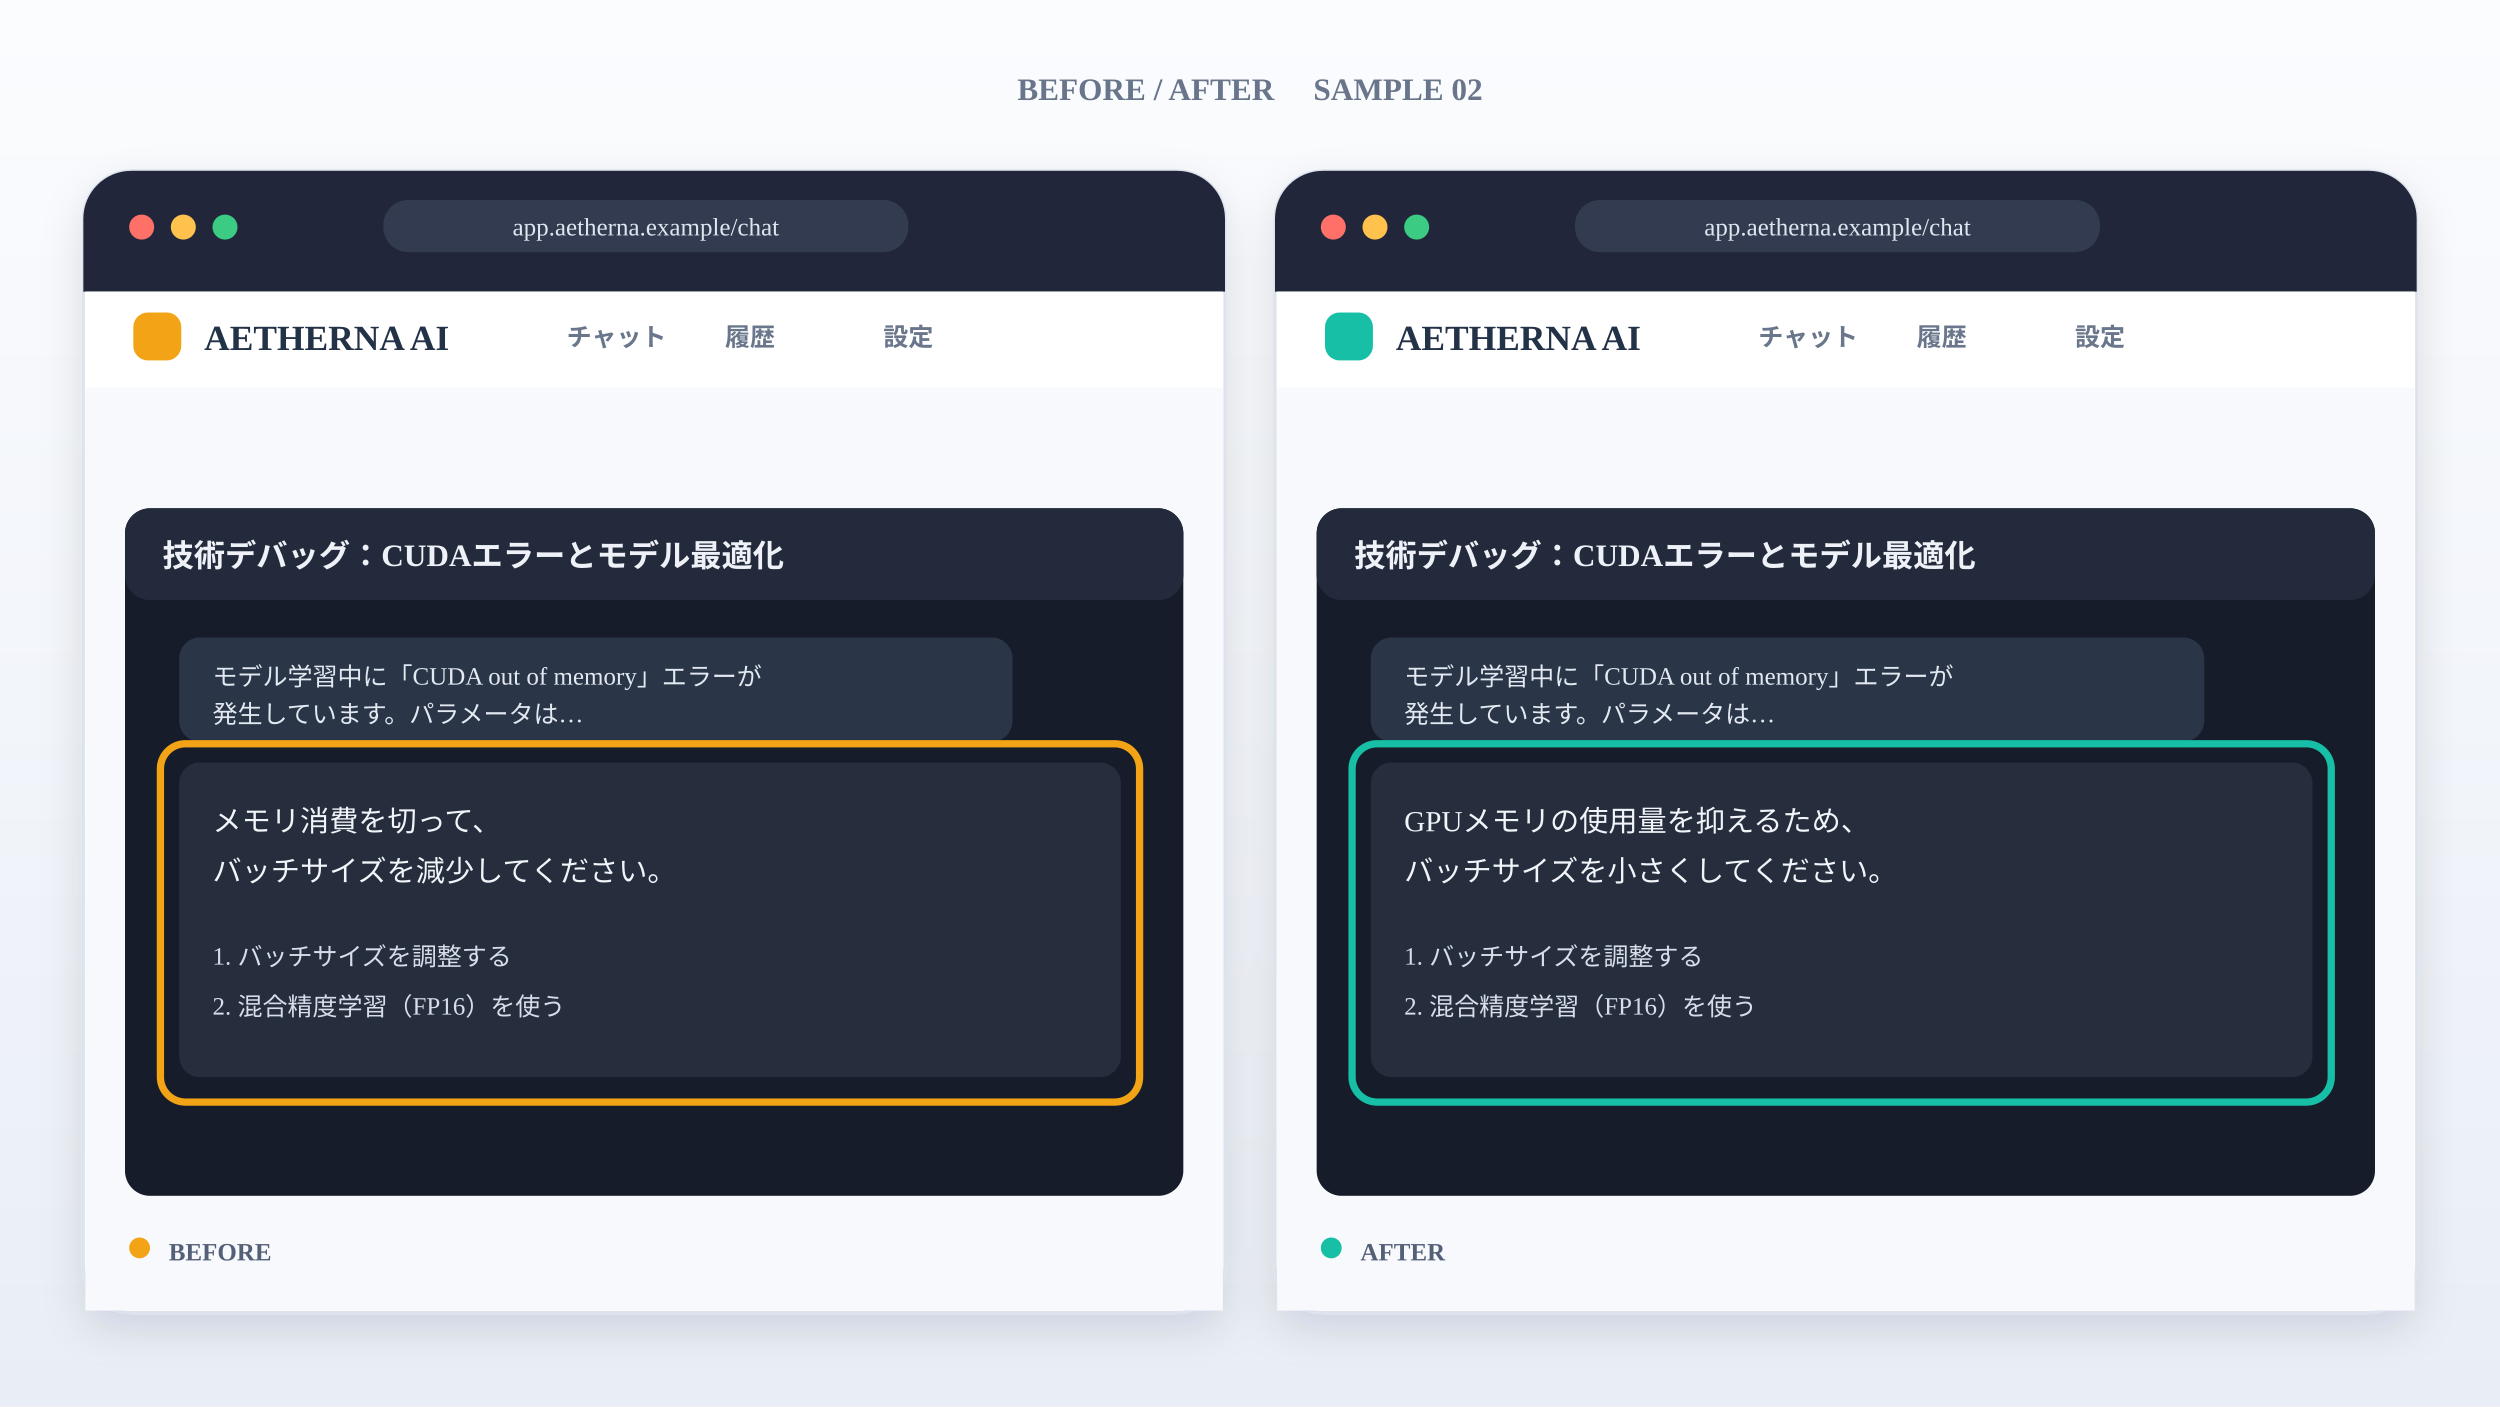
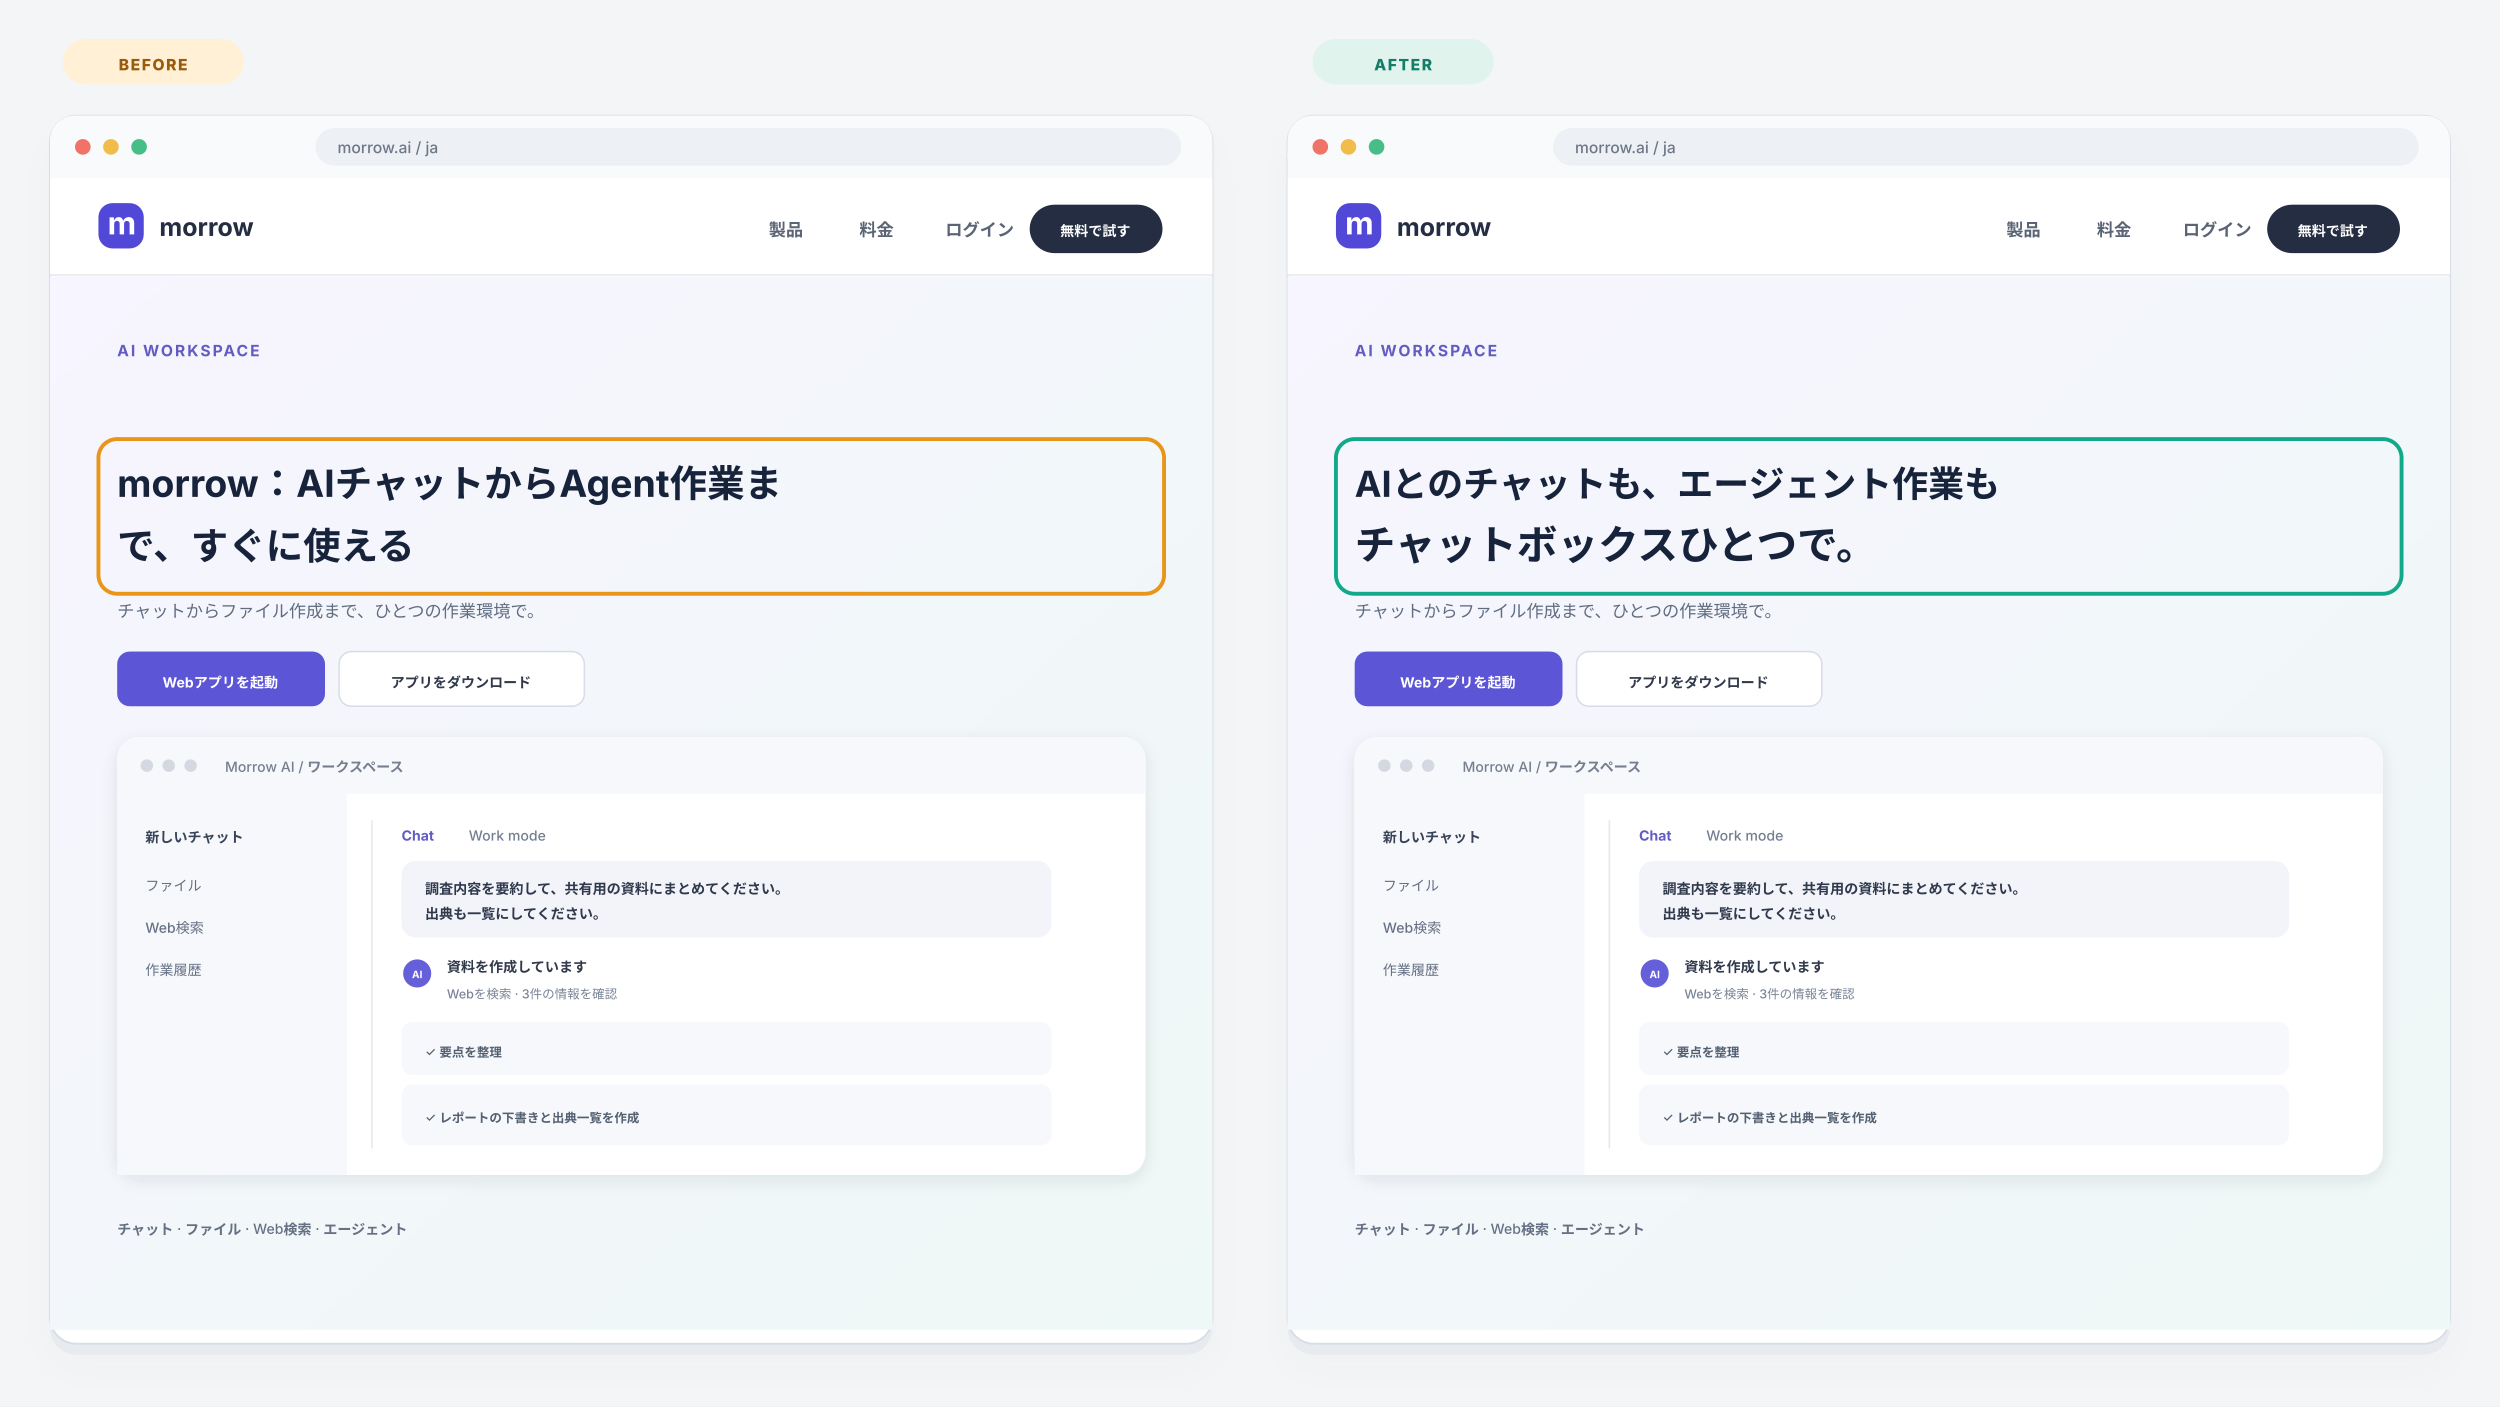
- <svg xmlns="http://www.w3.org/2000/svg" viewBox="0 0 1200 675" width="1200" height="675">
+ <svg xmlns="http://www.w3.org/2000/svg" width="1600" height="900" viewBox="0 0 1600 900">
  <defs>
-     <linearGradient id="bg" x2="0" y2="1">
-       <stop stop-color="#fbfcfe" />
-       <stop offset="1" stop-color="#e9eef6" />
+     <filter id="shadow" x="-10%" y="-10%" width="120%" height="130%">
+       <feDropShadow dx="0" dy="8" stdDeviation="11" flood-color="#1e293b" flood-opacity=".10" />
+     </filter>
+     <filter id="cardShadow" x="-10%" y="-10%" width="120%" height="130%">
+       <feDropShadow dx="0" dy="3" stdDeviation="5" flood-color="#1e293b" flood-opacity=".10" />
+     </filter>
+     <linearGradient id="photo" x1="0" y1="0" x2="1" y2="1">
+       <stop stop-color="#ead8c6" />
+       <stop offset=".48" stop-color="#b8cad0" />
+       <stop offset="1" stop-color="#5a737c" />
    </linearGradient>
-     <filter id="shadow" x="-10%" y="-10%" width="120%" height="130%">
-       <feDropShadow dx="0" dy="8" stdDeviation="10" flood-color="#17243a" flood-opacity=".12" />
-     </filter>
+     <linearGradient id="hero" x1="0" y1="0" x2="1" y2="1">
+       <stop stop-color="#f7f5ff" />
+       <stop offset="1" stop-color="#eef8f6" />
+     </linearGradient>
  </defs>
-   <rect width="1200" height="675" fill="url(#bg)" />
-   <text x="600" y="48" font-size="15" font-weight="750" text-anchor="middle" fill="#68758a">BEFORE / AFTER　 SAMPLE 02</text>
-   <g filter="url(#shadow)">
-     <g>
-       <rect x="40" y="82" width="548" height="548" rx="23" fill="#fff" stroke="#dce3ed" stroke-width="1.5" />
-       <path d="M63 82h502a23 23 0 0 1 23 23v35H40V105a23 23 0 0 1 23-23z" fill="#20283a" />
-       <circle cx="68" cy="109" r="6" fill="#ff7167" />
-       <circle cx="88" cy="109" r="6" fill="#ffc24d" />
-       <circle cx="108" cy="109" r="6" fill="#3acb83" />
-       <rect x="184" y="96" width="252" height="25" rx="12" fill="#323b50" />
-       <text x="310" y="113" font-size="12" font-weight="500" text-anchor="middle" fill="#e0e6ef">app.aetherna.example/chat</text>
-       <rect x="41" y="140" width="546" height="46" fill="#fff" />
-       <rect x="64" y="150" width="23" height="23" rx="7" fill="#F2A313" stroke="none" stroke-width="1" />
-       <text x="98" y="168" font-size="17" font-weight="750" text-anchor="start" fill="#243047">AETHERNA AI</text>
-       <text x="272" y="166" font-size="12" font-weight="550" text-anchor="start" fill="#69768b">チャット</text>
-       <text x="348" y="166" font-size="12" font-weight="550" text-anchor="start" fill="#69768b">履歴</text>
-       <text x="424" y="166" font-size="12" font-weight="550" text-anchor="start" fill="#69768b">設定</text>
-       <rect x="41" y="186" width="546" height="443" fill="#f8f9fc" />
-       <rect x="60" y="244" width="508" height="330" rx="12" fill="#171d29" stroke="none" stroke-width="1" />
-       <rect x="60" y="244" width="508" height="44" rx="12" fill="#242c3b" stroke="none" stroke-width="1" />
-       <text x="78" y="272" font-size="15" font-weight="700" text-anchor="start" fill="#eef2f8">技術デバッグ：CUDAエラーとモデル最適化</text>
-       <rect x="86" y="306" width="400" height="50" rx="10" fill="#2b3546" stroke="none" stroke-width="1" />
-       <text x="102" y="329" font-size="12" font-weight="500" text-anchor="start" fill="#e3e9f2">モデル学習中に「CUDA out of memory」エラーが</text>
-       <text x="102" y="347" font-size="12" font-weight="500" text-anchor="start" fill="#e3e9f2">発生しています。パラメータは…</text>
-       <rect x="86" y="366" width="452" height="151" rx="10" fill="#252e3d" stroke="none" stroke-width="1" />
-       <text x="102" y="399" font-size="14" font-weight="500" text-anchor="start" fill="#f1f4f9">メモリ消費を切って、</text>
-       <text x="102" y="423" font-size="14" font-weight="500" text-anchor="start" fill="#f1f4f9">バッチサイズを減少してください。</text>
-       <text x="102" y="463" font-size="12" font-weight="500" text-anchor="start" fill="#d7deea">1. バッチサイズを調整する</text>
-       <text x="102" y="487" font-size="12" font-weight="500" text-anchor="start" fill="#d7deea">2. 混合精度学習（FP16）を使う</text>
-       <rect x="77" y="357" width="470" height="172" rx="12" fill="none" stroke="#F2A313" stroke-width="3.5" />
-       <rect x="62" y="594" width="10" height="10" rx="5" fill="#F2A313" />
-       <text x="81" y="605" font-size="12" font-weight="750" text-anchor="start" fill="#526078">BEFORE</text>
-     </g>
-     <g>
-       <rect x="612" y="82" width="548" height="548" rx="23" fill="#fff" stroke="#dce3ed" stroke-width="1.5" />
-       <path d="M635 82h502a23 23 0 0 1 23 23v35H612V105a23 23 0 0 1 23-23z" fill="#20283a" />
-       <circle cx="640" cy="109" r="6" fill="#ff7167" />
-       <circle cx="660" cy="109" r="6" fill="#ffc24d" />
-       <circle cx="680" cy="109" r="6" fill="#3acb83" />
-       <rect x="756" y="96" width="252" height="25" rx="12" fill="#323b50" />
-       <text x="882" y="113" font-size="12" font-weight="500" text-anchor="middle" fill="#e0e6ef">app.aetherna.example/chat</text>
-       <rect x="613" y="140" width="546" height="46" fill="#fff" />
-       <rect x="636" y="150" width="23" height="23" rx="7" fill="#13BFA5" stroke="none" stroke-width="1" />
-       <text x="670" y="168" font-size="17" font-weight="750" text-anchor="start" fill="#243047">AETHERNA AI</text>
-       <text x="844" y="166" font-size="12" font-weight="550" text-anchor="start" fill="#69768b">チャット</text>
-       <text x="920" y="166" font-size="12" font-weight="550" text-anchor="start" fill="#69768b">履歴</text>
-       <text x="996" y="166" font-size="12" font-weight="550" text-anchor="start" fill="#69768b">設定</text>
-       <rect x="613" y="186" width="546" height="443" fill="#f8f9fc" />
-       <rect x="632" y="244" width="508" height="330" rx="12" fill="#171d29" stroke="none" stroke-width="1" />
-       <rect x="632" y="244" width="508" height="44" rx="12" fill="#242c3b" stroke="none" stroke-width="1" />
-       <text x="650" y="272" font-size="15" font-weight="700" text-anchor="start" fill="#eef2f8">技術デバッグ：CUDAエラーとモデル最適化</text>
-       <rect x="658" y="306" width="400" height="50" rx="10" fill="#2b3546" stroke="none" stroke-width="1" />
-       <text x="674" y="329" font-size="12" font-weight="500" text-anchor="start" fill="#e3e9f2">モデル学習中に「CUDA out of memory」エラーが</text>
-       <text x="674" y="347" font-size="12" font-weight="500" text-anchor="start" fill="#e3e9f2">発生しています。パラメータは…</text>
-       <rect x="658" y="366" width="452" height="151" rx="10" fill="#252e3d" stroke="none" stroke-width="1" />
-       <text x="674" y="399" font-size="14" font-weight="500" text-anchor="start" fill="#f1f4f9">GPUメモリの使用量を抑えるため、</text>
-       <text x="674" y="423" font-size="14" font-weight="500" text-anchor="start" fill="#f1f4f9">バッチサイズを小さくしてください。</text>
-       <text x="674" y="463" font-size="12" font-weight="500" text-anchor="start" fill="#d7deea">1. バッチサイズを調整する</text>
-       <text x="674" y="487" font-size="12" font-weight="500" text-anchor="start" fill="#d7deea">2. 混合精度学習（FP16）を使う</text>
-       <rect x="649" y="357" width="470" height="172" rx="12" fill="none" stroke="#13BFA5" stroke-width="3.5" />
-       <rect x="634" y="594" width="10" height="10" rx="5" fill="#13BFA5" />
-       <text x="653" y="605" font-size="12" font-weight="750" text-anchor="start" fill="#526078">AFTER</text>
-     </g>
-   </g>
+   <rect width="1600" height="900" fill="#f4f5f7" />
+   <rect x="40" y="25" width="116" height="29" rx="15" fill="#fff0d6" />
+   <text x="98" y="45" font-family="Inter, 'Noto Sans JP', 'Yu Gothic', Meiryo, sans-serif" font-size="10" font-weight="800" text-anchor="middle" fill="#9a5b0c" letter-spacing="1">BEFORE</text>
+   <rect x="840" y="25" width="116" height="29" rx="15" fill="#e1f3ed" />
+   <text x="898" y="45" font-family="Inter, 'Noto Sans JP', 'Yu Gothic', Meiryo, sans-serif" font-size="10" font-weight="800" text-anchor="middle" fill="#147d68" letter-spacing="1">AFTER</text>
+   <rect x="32" y="81" width="744" height="786" rx="17" fill="#bbc3cf" opacity=".22" filter="url(#shadow)" />
+   <rect x="32" y="74" width="744" height="786" rx="17" fill="#fff" stroke="#d8dde5" stroke-width="1.2" />
+   <rect x="32" y="74" width="744" height="40" rx="16" fill="#f9fafb" />
+   <rect x="32" y="98" width="744" height="16" rx="0" fill="#f9fafb" />
+   <circle cx="53" cy="94" r="5" fill="#f07368" />
+   <circle cx="71" cy="94" r="5" fill="#f0bc4a" />
+   <circle cx="89" cy="94" r="5" fill="#47bd88" />
+   <rect x="202" y="82" width="554" height="24" rx="12" fill="#edf0f4" />
+   <text x="216" y="98" font-family="Inter, 'Noto Sans JP', 'Yu Gothic', Meiryo, sans-serif" font-size="10" font-weight="500" text-anchor="start" fill="#6d7786">morrow.ai / ja</text>
+   <rect x="32" y="114" width="744" height="62" rx="0" fill="#fff" />
+   <line x1="32" y1="176" x2="776" y2="176" stroke="#e5e8ed" stroke-width="1" />
+   <rect x="63" y="130" width="29" height="29" rx="9" fill="#5148d8" />
+   <text x="78" y="150" font-family="Inter, 'Noto Sans JP', 'Yu Gothic', Meiryo, sans-serif" font-size="20" font-weight="750" text-anchor="middle" fill="#fff">m</text>
+   <text x="102" y="151" font-family="Inter, 'Noto Sans JP', 'Yu Gothic', Meiryo, sans-serif" font-size="16" font-weight="730" text-anchor="start" fill="#242d42">morrow</text>
+   <text x="492" y="151" font-family="Inter, 'Noto Sans JP', 'Yu Gothic', Meiryo, sans-serif" font-size="11" font-weight="550" text-anchor="start" fill="#5a6475">製品</text>
+   <text x="550" y="151" font-family="Inter, 'Noto Sans JP', 'Yu Gothic', Meiryo, sans-serif" font-size="11" font-weight="550" text-anchor="start" fill="#5a6475">料金</text>
+   <text x="605" y="151" font-family="Inter, 'Noto Sans JP', 'Yu Gothic', Meiryo, sans-serif" font-size="11" font-weight="550" text-anchor="start" fill="#5a6475">ログイン</text>
+   <rect x="659" y="131" width="85" height="31" rx="16" fill="#242d42" />
+   <text x="701" y="151" font-family="Inter, 'Noto Sans JP', 'Yu Gothic', Meiryo, sans-serif" font-size="9" font-weight="650" text-anchor="middle" fill="#fff">無料で試す</text>
+   <rect x="32" y="177" width="744" height="674" rx="0" fill="url(#hero)" />
+   <text x="75" y="228" font-family="Inter, 'Noto Sans JP', 'Yu Gothic', Meiryo, sans-serif" font-size="10" font-weight="750" text-anchor="start" fill="#625cc2" letter-spacing="1.3">AI WORKSPACE</text>
+   <rect x="63" y="281" width="682" height="99" rx="12" fill="none" stroke="#e89519" stroke-width="2.5" />
+   <text x="75" y="318" font-family="Inter, 'Noto Sans JP', 'Yu Gothic', Meiryo, sans-serif" font-size="24" font-weight="720" text-anchor="start" fill="#17233a">morrow：AIチャットからAgent作業ま</text>
+   <text x="75" y="358" font-family="Inter, 'Noto Sans JP', 'Yu Gothic', Meiryo, sans-serif" font-size="24" font-weight="720" text-anchor="start" fill="#17233a">で、すぐに使える</text>
+   <text x="75" y="395" font-family="Inter, 'Noto Sans JP', 'Yu Gothic', Meiryo, sans-serif" font-size="11" font-weight="500" text-anchor="start" fill="#606c80">チャットからファイル作成まで、ひとつの作業環境で。</text>
+   <rect x="75" y="417" width="133" height="35" rx="8" fill="#5c55d6" />
+   <text x="141" y="440" font-family="Inter, 'Noto Sans JP', 'Yu Gothic', Meiryo, sans-serif" font-size="9" font-weight="650" text-anchor="middle" fill="#fff">Webアプリを起動</text>
+   <rect x="217" y="417" width="157" height="35" rx="8" fill="#fff" stroke="#d9dce8" />
+   <text x="295" y="440" font-family="Inter, 'Noto Sans JP', 'Yu Gothic', Meiryo, sans-serif" font-size="9" font-weight="600" text-anchor="middle" fill="#31394b">アプリをダウンロード</text>
+   <rect x="75" y="472" width="658" height="280" rx="14" fill="#fff" filter="url(#cardShadow)" />
+   <rect x="75" y="472" width="658" height="36" rx="14" fill="#f7f8fb" />
+   <rect x="75" y="492" width="658" height="16" rx="0" fill="#f7f8fb" />
+   <circle cx="94" cy="490" r="4" fill="#d4d8e0" />
+   <circle cx="108" cy="490" r="4" fill="#d4d8e0" />
+   <circle cx="122" cy="490" r="4" fill="#d4d8e0" />
+   <text x="144" y="494" font-family="Inter, 'Noto Sans JP', 'Yu Gothic', Meiryo, sans-serif" font-size="9" font-weight="550" text-anchor="start" fill="#747e8f">Morrow AI  /  ワークスペース</text>
+   <rect x="75" y="508" width="147" height="244" rx="0" fill="#f7f8fb" />
+   <text x="93" y="539" font-family="Inter, 'Noto Sans JP', 'Yu Gothic', Meiryo, sans-serif" font-size="9" font-weight="600" text-anchor="start" fill="#394459">新しいチャット</text>
+   <text x="93" y="570" font-family="Inter, 'Noto Sans JP', 'Yu Gothic', Meiryo, sans-serif" font-size="9" font-weight="500" text-anchor="start" fill="#657084">ファイル</text>
+   <text x="93" y="597" font-family="Inter, 'Noto Sans JP', 'Yu Gothic', Meiryo, sans-serif" font-size="9" font-weight="500" text-anchor="start" fill="#657084">Web検索</text>
+   <text x="93" y="624" font-family="Inter, 'Noto Sans JP', 'Yu Gothic', Meiryo, sans-serif" font-size="9" font-weight="500" text-anchor="start" fill="#657084">作業履歴</text>
+   <line x1="238" y1="525" x2="238" y2="735" stroke="#e5e8ed" stroke-width="1" />
+   <text x="257" y="538" font-family="Inter, 'Noto Sans JP', 'Yu Gothic', Meiryo, sans-serif" font-size="9" font-weight="650" text-anchor="start" fill="#625cc2">Chat</text>
+   <text x="300" y="538" font-family="Inter, 'Noto Sans JP', 'Yu Gothic', Meiryo, sans-serif" font-size="9" font-weight="550" text-anchor="start" fill="#727d90">Work mode</text>
+   <rect x="257" y="551" width="416" height="49" rx="9" fill="#f2f4fa" />
+   <text x="272" y="572" font-family="Inter, 'Noto Sans JP', 'Yu Gothic', Meiryo, sans-serif" font-size="9" font-weight="550" text-anchor="start" fill="#30394c">調査内容を要約して、共有用の資料にまとめてください。</text>
+   <text x="272" y="588" font-family="Inter, 'Noto Sans JP', 'Yu Gothic', Meiryo, sans-serif" font-size="9" font-weight="550" text-anchor="start" fill="#30394c">出典も一覧にしてください。</text>
+   <circle cx="267" cy="623" r="9" fill="#655fda" />
+   <text x="267" y="626" font-family="Inter, 'Noto Sans JP', 'Yu Gothic', Meiryo, sans-serif" font-size="6.5" font-weight="700" text-anchor="middle" fill="#fff">AI</text>
+   <text x="286" y="622" font-family="Inter, 'Noto Sans JP', 'Yu Gothic', Meiryo, sans-serif" font-size="9" font-weight="650" text-anchor="start" fill="#31394c">資料を作成しています</text>
+   <text x="286" y="639" font-family="Inter, 'Noto Sans JP', 'Yu Gothic', Meiryo, sans-serif" font-size="8" font-weight="500" text-anchor="start" fill="#798396">Webを検索  ·  3件の情報を確認</text>
+   <rect x="257" y="654" width="416" height="34" rx="7" fill="#f7f8fb" />
+   <text x="272" y="676" font-family="Inter, 'Noto Sans JP', 'Yu Gothic', Meiryo, sans-serif" font-size="8" font-weight="550" text-anchor="start" fill="#526071">✓  要点を整理</text>
+   <rect x="257" y="694" width="416" height="39" rx="7" fill="#f7f8fb" />
+   <text x="272" y="718" font-family="Inter, 'Noto Sans JP', 'Yu Gothic', Meiryo, sans-serif" font-size="8" font-weight="550" text-anchor="start" fill="#526071">✓  レポートの下書きと出典一覧を作成</text>
+   <text x="75" y="790" font-family="Inter, 'Noto Sans JP', 'Yu Gothic', Meiryo, sans-serif" font-size="9" font-weight="550" text-anchor="start" fill="#657084">チャット  ·  ファイル  ·  Web検索  ·  エージェント</text>
+   <rect x="824" y="81" width="744" height="786" rx="17" fill="#bbc3cf" opacity=".22" filter="url(#shadow)" />
+   <rect x="824" y="74" width="744" height="786" rx="17" fill="#fff" stroke="#d8dde5" stroke-width="1.2" />
+   <rect x="824" y="74" width="744" height="40" rx="16" fill="#f9fafb" />
+   <rect x="824" y="98" width="744" height="16" rx="0" fill="#f9fafb" />
+   <circle cx="845" cy="94" r="5" fill="#f07368" />
+   <circle cx="863" cy="94" r="5" fill="#f0bc4a" />
+   <circle cx="881" cy="94" r="5" fill="#47bd88" />
+   <rect x="994" y="82" width="554" height="24" rx="12" fill="#edf0f4" />
+   <text x="1008" y="98" font-family="Inter, 'Noto Sans JP', 'Yu Gothic', Meiryo, sans-serif" font-size="10" font-weight="500" text-anchor="start" fill="#6d7786">morrow.ai / ja</text>
+   <rect x="824" y="114" width="744" height="62" rx="0" fill="#fff" />
+   <line x1="824" y1="176" x2="1568" y2="176" stroke="#e5e8ed" stroke-width="1" />
+   <rect x="855" y="130" width="29" height="29" rx="9" fill="#5148d8" />
+   <text x="870" y="150" font-family="Inter, 'Noto Sans JP', 'Yu Gothic', Meiryo, sans-serif" font-size="20" font-weight="750" text-anchor="middle" fill="#fff">m</text>
+   <text x="894" y="151" font-family="Inter, 'Noto Sans JP', 'Yu Gothic', Meiryo, sans-serif" font-size="16" font-weight="730" text-anchor="start" fill="#242d42">morrow</text>
+   <text x="1284" y="151" font-family="Inter, 'Noto Sans JP', 'Yu Gothic', Meiryo, sans-serif" font-size="11" font-weight="550" text-anchor="start" fill="#5a6475">製品</text>
+   <text x="1342" y="151" font-family="Inter, 'Noto Sans JP', 'Yu Gothic', Meiryo, sans-serif" font-size="11" font-weight="550" text-anchor="start" fill="#5a6475">料金</text>
+   <text x="1397" y="151" font-family="Inter, 'Noto Sans JP', 'Yu Gothic', Meiryo, sans-serif" font-size="11" font-weight="550" text-anchor="start" fill="#5a6475">ログイン</text>
+   <rect x="1451" y="131" width="85" height="31" rx="16" fill="#242d42" />
+   <text x="1493" y="151" font-family="Inter, 'Noto Sans JP', 'Yu Gothic', Meiryo, sans-serif" font-size="9" font-weight="650" text-anchor="middle" fill="#fff">無料で試す</text>
+   <rect x="824" y="177" width="744" height="674" rx="0" fill="url(#hero)" />
+   <text x="867" y="228" font-family="Inter, 'Noto Sans JP', 'Yu Gothic', Meiryo, sans-serif" font-size="10" font-weight="750" text-anchor="start" fill="#625cc2" letter-spacing="1.3">AI WORKSPACE</text>
+   <rect x="855" y="281" width="682" height="99" rx="12" fill="none" stroke="#12a98b" stroke-width="2.5" />
+   <text x="867" y="318" font-family="Inter, 'Noto Sans JP', 'Yu Gothic', Meiryo, sans-serif" font-size="23" font-weight="720" text-anchor="start" fill="#17233a">AIとのチャットも、エージェント作業も</text>
+   <text x="867" y="358" font-family="Inter, 'Noto Sans JP', 'Yu Gothic', Meiryo, sans-serif" font-size="26" font-weight="720" text-anchor="start" fill="#17233a">チャットボックスひとつで。</text>
+   <text x="867" y="395" font-family="Inter, 'Noto Sans JP', 'Yu Gothic', Meiryo, sans-serif" font-size="11" font-weight="500" text-anchor="start" fill="#606c80">チャットからファイル作成まで、ひとつの作業環境で。</text>
+   <rect x="867" y="417" width="133" height="35" rx="8" fill="#5c55d6" />
+   <text x="933" y="440" font-family="Inter, 'Noto Sans JP', 'Yu Gothic', Meiryo, sans-serif" font-size="9" font-weight="650" text-anchor="middle" fill="#fff">Webアプリを起動</text>
+   <rect x="1009" y="417" width="157" height="35" rx="8" fill="#fff" stroke="#d9dce8" />
+   <text x="1087" y="440" font-family="Inter, 'Noto Sans JP', 'Yu Gothic', Meiryo, sans-serif" font-size="9" font-weight="600" text-anchor="middle" fill="#31394b">アプリをダウンロード</text>
+   <rect x="867" y="472" width="658" height="280" rx="14" fill="#fff" filter="url(#cardShadow)" />
+   <rect x="867" y="472" width="658" height="36" rx="14" fill="#f7f8fb" />
+   <rect x="867" y="492" width="658" height="16" rx="0" fill="#f7f8fb" />
+   <circle cx="886" cy="490" r="4" fill="#d4d8e0" />
+   <circle cx="900" cy="490" r="4" fill="#d4d8e0" />
+   <circle cx="914" cy="490" r="4" fill="#d4d8e0" />
+   <text x="936" y="494" font-family="Inter, 'Noto Sans JP', 'Yu Gothic', Meiryo, sans-serif" font-size="9" font-weight="550" text-anchor="start" fill="#747e8f">Morrow AI  /  ワークスペース</text>
+   <rect x="867" y="508" width="147" height="244" rx="0" fill="#f7f8fb" />
+   <text x="885" y="539" font-family="Inter, 'Noto Sans JP', 'Yu Gothic', Meiryo, sans-serif" font-size="9" font-weight="600" text-anchor="start" fill="#394459">新しいチャット</text>
+   <text x="885" y="570" font-family="Inter, 'Noto Sans JP', 'Yu Gothic', Meiryo, sans-serif" font-size="9" font-weight="500" text-anchor="start" fill="#657084">ファイル</text>
+   <text x="885" y="597" font-family="Inter, 'Noto Sans JP', 'Yu Gothic', Meiryo, sans-serif" font-size="9" font-weight="500" text-anchor="start" fill="#657084">Web検索</text>
+   <text x="885" y="624" font-family="Inter, 'Noto Sans JP', 'Yu Gothic', Meiryo, sans-serif" font-size="9" font-weight="500" text-anchor="start" fill="#657084">作業履歴</text>
+   <line x1="1030" y1="525" x2="1030" y2="735" stroke="#e5e8ed" stroke-width="1" />
+   <text x="1049" y="538" font-family="Inter, 'Noto Sans JP', 'Yu Gothic', Meiryo, sans-serif" font-size="9" font-weight="650" text-anchor="start" fill="#625cc2">Chat</text>
+   <text x="1092" y="538" font-family="Inter, 'Noto Sans JP', 'Yu Gothic', Meiryo, sans-serif" font-size="9" font-weight="550" text-anchor="start" fill="#727d90">Work mode</text>
+   <rect x="1049" y="551" width="416" height="49" rx="9" fill="#f2f4fa" />
+   <text x="1064" y="572" font-family="Inter, 'Noto Sans JP', 'Yu Gothic', Meiryo, sans-serif" font-size="9" font-weight="550" text-anchor="start" fill="#30394c">調査内容を要約して、共有用の資料にまとめてください。</text>
+   <text x="1064" y="588" font-family="Inter, 'Noto Sans JP', 'Yu Gothic', Meiryo, sans-serif" font-size="9" font-weight="550" text-anchor="start" fill="#30394c">出典も一覧にしてください。</text>
+   <circle cx="1059" cy="623" r="9" fill="#655fda" />
+   <text x="1059" y="626" font-family="Inter, 'Noto Sans JP', 'Yu Gothic', Meiryo, sans-serif" font-size="6.5" font-weight="700" text-anchor="middle" fill="#fff">AI</text>
+   <text x="1078" y="622" font-family="Inter, 'Noto Sans JP', 'Yu Gothic', Meiryo, sans-serif" font-size="9" font-weight="650" text-anchor="start" fill="#31394c">資料を作成しています</text>
+   <text x="1078" y="639" font-family="Inter, 'Noto Sans JP', 'Yu Gothic', Meiryo, sans-serif" font-size="8" font-weight="500" text-anchor="start" fill="#798396">Webを検索  ·  3件の情報を確認</text>
+   <rect x="1049" y="654" width="416" height="34" rx="7" fill="#f7f8fb" />
+   <text x="1064" y="676" font-family="Inter, 'Noto Sans JP', 'Yu Gothic', Meiryo, sans-serif" font-size="8" font-weight="550" text-anchor="start" fill="#526071">✓  要点を整理</text>
+   <rect x="1049" y="694" width="416" height="39" rx="7" fill="#f7f8fb" />
+   <text x="1064" y="718" font-family="Inter, 'Noto Sans JP', 'Yu Gothic', Meiryo, sans-serif" font-size="8" font-weight="550" text-anchor="start" fill="#526071">✓  レポートの下書きと出典一覧を作成</text>
+   <text x="867" y="790" font-family="Inter, 'Noto Sans JP', 'Yu Gothic', Meiryo, sans-serif" font-size="9" font-weight="550" text-anchor="start" fill="#657084">チャット  ·  ファイル  ·  Web検索  ·  エージェント</text>
</svg>
